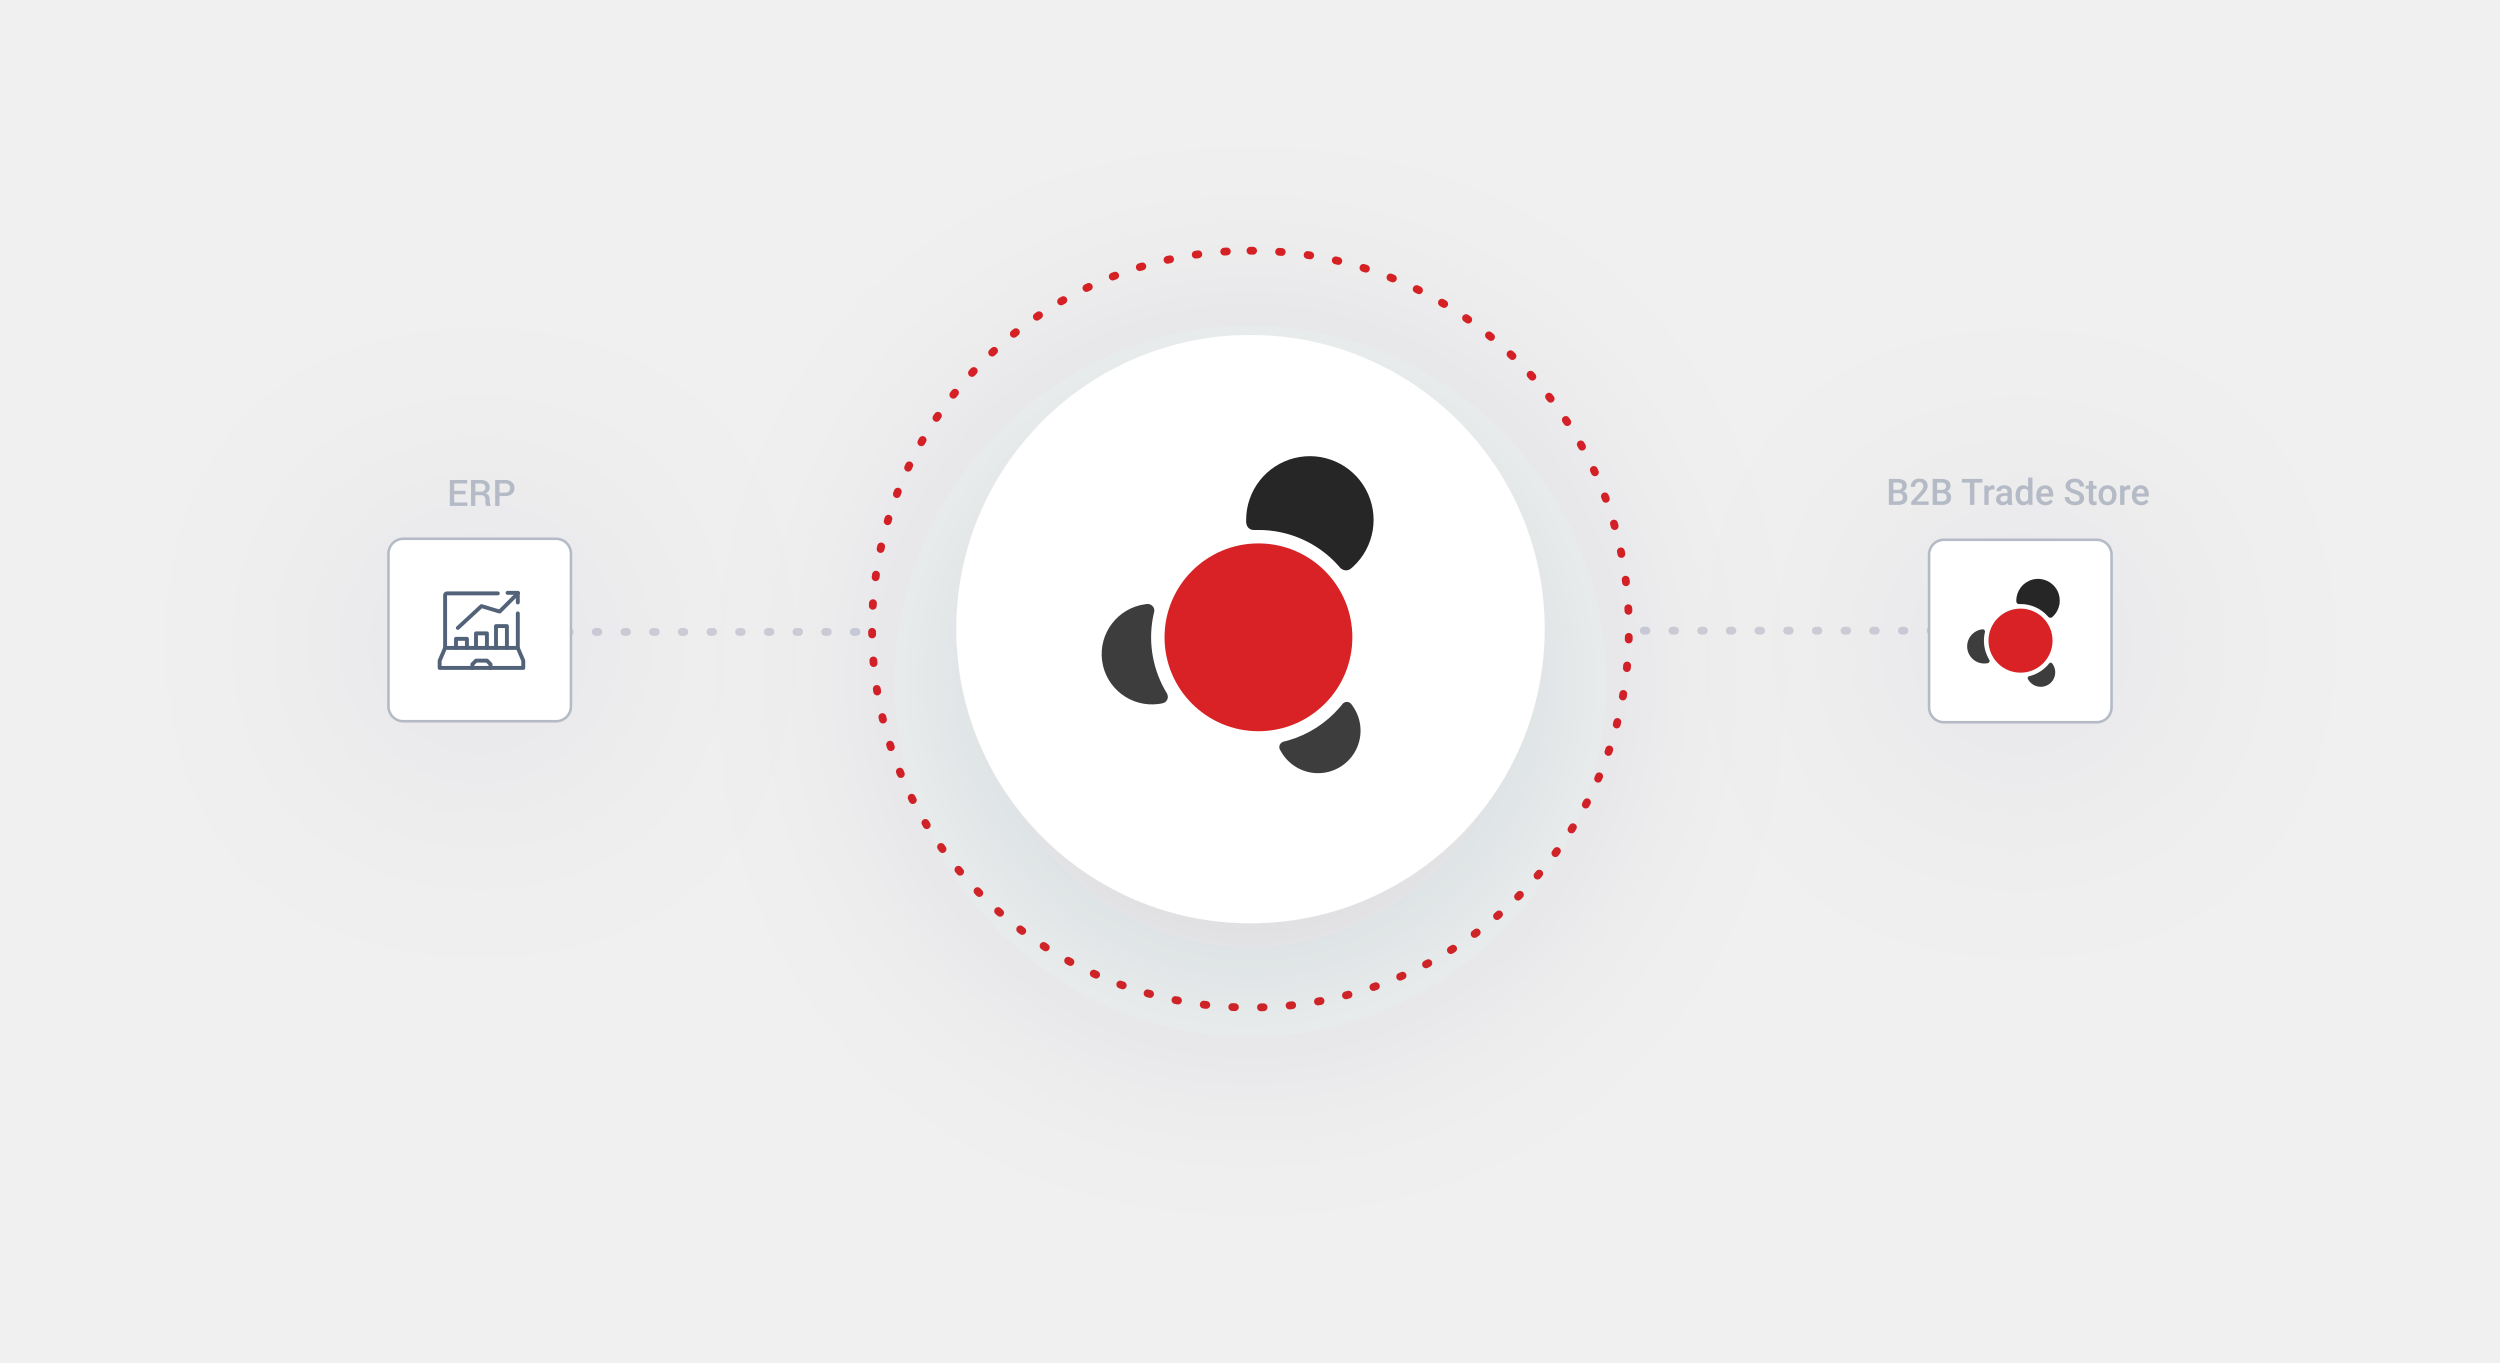
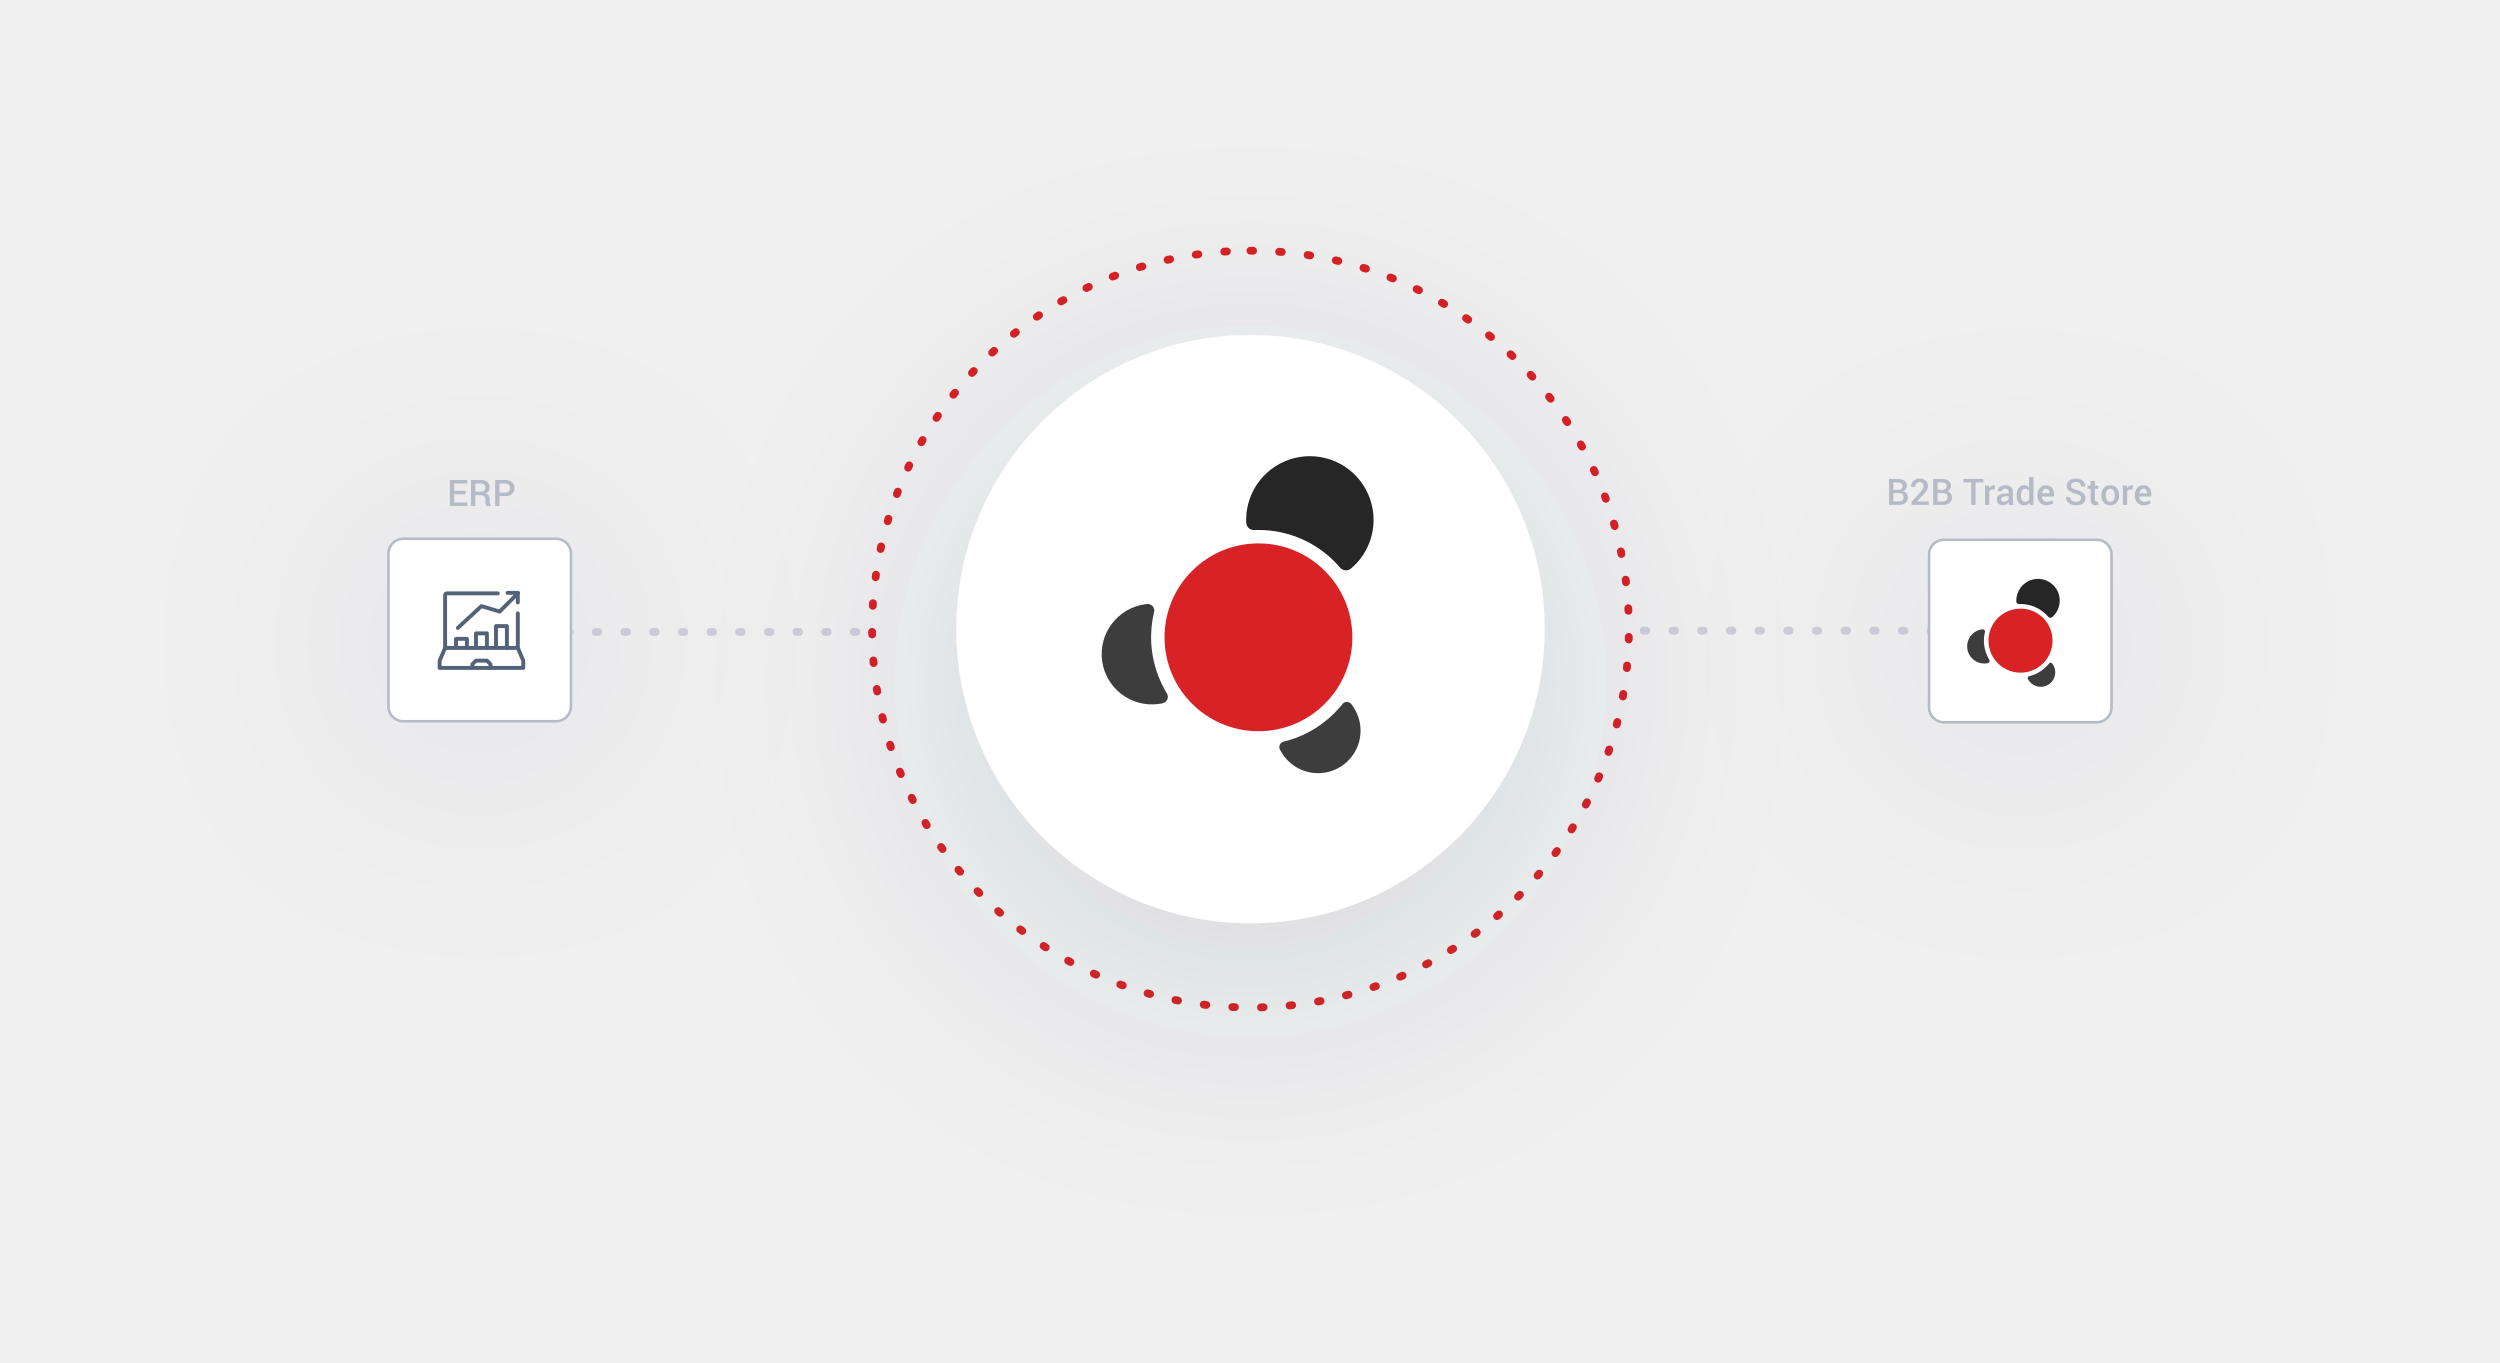
<svg xmlns="http://www.w3.org/2000/svg" width="958.928" height="522.615" viewBox="0 0 958.928 522.615">
  <defs>
    <filter id="Path_4453" x="218.336" y="0" width="522.615" height="522.615" filterUnits="userSpaceOnUse">
      <feOffset dy="20" input="SourceAlpha" />
      <feGaussianBlur stdDeviation="49.5" result="blur" />
      <feFlood flood-color="#3c485a" flood-opacity="0.149" />
      <feComposite operator="in" in2="blur" />
      <feComposite in="SourceGraphic" />
    </filter>
    <filter id="Path_4454" x="0" y="62.648" width="368" height="368" filterUnits="userSpaceOnUse">
      <feOffset dy="5" input="SourceAlpha" />
      <feGaussianBlur stdDeviation="49.5" result="blur-2" />
      <feFlood flood-color="#3c485a" flood-opacity="0.102" />
      <feComposite operator="in" in2="blur-2" />
      <feComposite in="SourceGraphic" />
    </filter>
    <filter id="Path_4455" x="590.928" y="63.029" width="368" height="368" filterUnits="userSpaceOnUse">
      <feOffset dy="5" input="SourceAlpha" />
      <feGaussianBlur stdDeviation="49.5" result="blur-3" />
      <feFlood flood-color="#3c485a" flood-opacity="0.102" />
      <feComposite operator="in" in2="blur-3" />
      <feComposite in="SourceGraphic" />
    </filter>
  </defs>
  <g id="Group_3738" data-name="Group 3738" transform="translate(-242.328 -1366.336)">
    <path id="Path_4456" data-name="Path 4456" d="M0,0H128" transform="translate(448.828 1608.725)" fill="none" stroke="#cccdd7" stroke-linecap="round" stroke-width="3" stroke-dasharray="1 10" />
    <path id="Path_4457" data-name="Path 4457" d="M0,0H128" transform="translate(994.823 1608.244) rotate(180)" fill="none" stroke="#cccdd7" stroke-linecap="round" stroke-width="3" stroke-dasharray="1 10" />
    <path id="Path_4452" data-name="Path 4452" d="M145.144,0A145.144,145.144,0,1,1,0,145.144,145.144,145.144,0,0,1,145.144,0Z" transform="translate(576.828 1462.5)" fill="none" stroke="#d82125" stroke-linecap="round" stroke-width="3" stroke-dasharray="1 10" />
    <g transform="matrix(1, 0, 0, 1, 242.33, 1366.34)" filter="url(#Path_4453)">
      <path id="Path_4453-2" data-name="Path 4453" d="M112.808,0A112.808,112.808,0,1,1,0,112.808,112.808,112.808,0,0,1,112.808,0Z" transform="translate(366.84 128.5)" fill="#fff" />
    </g>
    <g id="Group_3109" data-name="Group 3109" transform="translate(664.992 1541.316)">
      <path id="Path_1150" data-name="Path 1150" d="M580.378,215.772c-.02.078-.038.157-.055.236a41.281,41.281,0,0,0,4.109,29.056c.209.375.431.74.641,1.113a3.156,3.156,0,0,1,.635,2.166,2.678,2.678,0,0,1-1.189,1.8,5.537,5.537,0,0,1-1.038.368c-.406.073-.815.147-1.229.2a19.3,19.3,0,0,1-5.236-38.244c.052-.006.1-.01.154-.021a2.858,2.858,0,0,1,2.16.306,2.506,2.506,0,0,1,1.046,3.014" transform="translate(-560.432 -155.676)" fill="#3d3d3d" />
      <ellipse id="Ellipse_123" data-name="Ellipse 123" cx="36.023" cy="36.023" rx="36.023" ry="36.023" transform="translate(24.016 33.45)" fill="#d82225" />
      <path id="Path_1151" data-name="Path 1151" d="M606.015,197c.8-.045.965-.026,1.774-.026a41.072,41.072,0,0,1,30.821,13.875,3.538,3.538,0,0,0,2.415,1.605,2.969,2.969,0,0,0,2.439-.845l.587-.5a24.442,24.442,0,1,0-40.978-18,4.842,4.842,0,0,0,.245,2.05,2.84,2.84,0,0,0,2.7,1.835" transform="translate(-547.751 -168.675)" fill="#262626" />
      <path id="Path_1152" data-name="Path 1152" d="M640.66,242.385q.315.42.6.863A16.3,16.3,0,1,1,613.68,260.6c-.131-.214-.25-.436-.379-.653a2.176,2.176,0,0,1-.291-2.076,2.328,2.328,0,0,1,1.928-1.412,12.615,12.615,0,0,0,1.34-.362,41.185,41.185,0,0,0,19.807-12.728c.258-.3.5-.614.76-.911a2.69,2.69,0,0,1,1.212-1.026,2.115,2.115,0,0,1,1.863.206A2.526,2.526,0,0,1,640.66,242.385Z" transform="translate(-544.832 -147.062)" fill="#3d3d3d" />
    </g>
    <g transform="matrix(1, 0, 0, 1, 242.33, 1366.34)" filter="url(#Path_4454)">
      <path id="Path_4454-2" data-name="Path 4454" d="M5.669,0H64.331A5.669,5.669,0,0,1,70,5.669V64.331A5.669,5.669,0,0,1,64.331,70H5.669A5.669,5.669,0,0,1,0,64.331V5.669A5.669,5.669,0,0,1,5.669,0Z" transform="translate(149 206.65)" fill="#fff" stroke="#b4bbc6" stroke-width="1" />
    </g>
    <g transform="matrix(1, 0, 0, 1, 242.33, 1366.34)" filter="url(#Path_4455)">
      <path id="Path_4455-2" data-name="Path 4455" d="M5.669,0H64.331A5.669,5.669,0,0,1,70,5.669V64.331A5.669,5.669,0,0,1,64.331,70H5.669A5.669,5.669,0,0,1,0,64.331V5.669A5.669,5.669,0,0,1,5.669,0Z" transform="translate(739.93 207.03)" fill="#fff" stroke="#b4bbc6" stroke-width="1" />
    </g>
-     <text id="B2B_Trade_Store" data-name="B2B Trade Store" transform="translate(1016.904 1560)" fill="#b4bbc6" font-size="14" font-family="Roboto-Medium, Roboto" font-weight="500">
-       <tspan x="-51.075" y="0">B2B Trade Store</tspan>
-     </text>
+     <path id="Path_4792" data-name="Path 4792" d="M-49.988,0V-9.953h3.309a4.3,4.3,0,0,1,2.584.68,2.357,2.357,0,0,1,.93,2.034,2,2,0,0,1-.39,1.21,2.3,2.3,0,0,1-1.08.793,2.219,2.219,0,0,1,1.367.854,2.519,2.519,0,0,1,.479,1.524,2.558,2.558,0,0,1-.916,2.129A3.963,3.963,0,0,1-46.235,0Zm1.661-4.525v3.2h2.092a2,2,0,0,0,1.326-.393,1.407,1.407,0,0,0,.465-1.138,1.788,1.788,0,0,0-.39-1.23,1.549,1.549,0,0,0-1.217-.437Zm0-1.237h1.832a1.873,1.873,0,0,0,1.22-.366,1.261,1.261,0,0,0,.448-1.036,1.291,1.291,0,0,0-.472-1.1,2.254,2.254,0,0,0-1.381-.359h-1.647ZM-34.75,0h-6.61V-1.142l3.24-3.534A7.866,7.866,0,0,0-37.027-6.1a2.286,2.286,0,0,0,.3-1.09,1.655,1.655,0,0,0-.39-1.121,1.32,1.32,0,0,0-1.053-.451,1.622,1.622,0,0,0-1.3.492,2.007,2.007,0,0,0-.424,1.354H-41.5l-.014-.041a2.925,2.925,0,0,1,.868-2.232,3.337,3.337,0,0,1,2.475-.906A3.158,3.158,0,0,1-35.9-9.3a2.728,2.728,0,0,1,.834,2.071A3.06,3.06,0,0,1-35.547-5.6a13.766,13.766,0,0,1-1.494,1.894l-2.215,2.338.021.041h4.484Zm1.688,0V-9.953h3.309a4.3,4.3,0,0,1,2.584.68,2.357,2.357,0,0,1,.93,2.034,2,2,0,0,1-.39,1.21,2.3,2.3,0,0,1-1.08.793,2.219,2.219,0,0,1,1.367.854,2.519,2.519,0,0,1,.479,1.524A2.558,2.558,0,0,1-26.78-.728,3.963,3.963,0,0,1-29.309,0ZM-31.4-4.525v3.2h2.092a2,2,0,0,0,1.326-.393,1.407,1.407,0,0,0,.465-1.138,1.788,1.788,0,0,0-.39-1.23,1.549,1.549,0,0,0-1.217-.437Zm0-1.237h1.832a1.873,1.873,0,0,0,1.22-.366A1.261,1.261,0,0,0-27.9-7.164a1.291,1.291,0,0,0-.472-1.1,2.254,2.254,0,0,0-1.381-.359H-31.4Zm17.6-2.857h-3.008V0h-1.661V-8.62h-3.008V-9.953h7.677ZM-9.512-5.9l-.711-.027a1.49,1.49,0,0,0-.81.205,1.351,1.351,0,0,0-.5.581V0H-13.2V-7.4h1.518l.109,1.073a2.372,2.372,0,0,1,.721-.889,1.679,1.679,0,0,1,1.015-.321,1.548,1.548,0,0,1,.28.024,2.047,2.047,0,0,1,.239.058ZM-3.9,0q-.089-.28-.147-.547a3.909,3.909,0,0,1-.079-.533,2.935,2.935,0,0,1-.9.872A2.287,2.287,0,0,1-6.272.144,2.459,2.459,0,0,1-8.046-.451a2.16,2.16,0,0,1-.619-1.634,1.93,1.93,0,0,1,.848-1.671,4.093,4.093,0,0,1,2.386-.6h1.292V-5a1.2,1.2,0,0,0-.342-.909,1.356,1.356,0,0,0-.978-.328,1.384,1.384,0,0,0-.9.273.868.868,0,0,0-.335.7H-8.3L-8.3-5.3A1.832,1.832,0,0,1-7.52-6.856a3.317,3.317,0,0,1,2.164-.677,3.164,3.164,0,0,1,2.085.656A2.31,2.31,0,0,1-2.478-4.99V-1.7a6.064,6.064,0,0,0,.062.878,4.664,4.664,0,0,0,.2.824ZM-5.937-1.189A2.088,2.088,0,0,0-4.806-1.5a1.583,1.583,0,0,0,.667-.718V-3.315H-5.458a1.666,1.666,0,0,0-1.135.359A1.09,1.09,0,0,0-7-2.112a.861.861,0,0,0,.277.673A1.14,1.14,0,0,0-5.937-1.189ZM-1.042-3.6A4.878,4.878,0,0,1-.284-6.45,2.454,2.454,0,0,1,1.849-7.533a2.333,2.333,0,0,1,1.077.243A2.437,2.437,0,0,1,3.75-6.6v-4.067H5.411V0H4.016L3.852-.916A2.445,2.445,0,0,1,3-.126a2.4,2.4,0,0,1-1.162.27A2.517,2.517,0,0,1-.284-.848a4.17,4.17,0,0,1-.759-2.6Zm1.661.144a2.979,2.979,0,0,0,.393,1.634,1.376,1.376,0,0,0,1.248.608,1.668,1.668,0,0,0,.892-.226,1.717,1.717,0,0,0,.6-.643V-5.3a1.749,1.749,0,0,0-.6-.639,1.626,1.626,0,0,0-.875-.229,1.339,1.339,0,0,0-1.251.714A3.769,3.769,0,0,0,.619-3.6Zm9.748,3.6A3.216,3.216,0,0,1,7.861-.885a3.782,3.782,0,0,1-.933-2.642V-3.8a3.927,3.927,0,0,1,.926-2.676,2.93,2.93,0,0,1,2.321-1.056,2.891,2.891,0,0,1,2.293.906,3.549,3.549,0,0,1,.8,2.43v.978H8.651l-.014.034a2.329,2.329,0,0,0,.516,1.442,1.632,1.632,0,0,0,1.316.561,3.557,3.557,0,0,0,1.148-.164,3.763,3.763,0,0,0,.923-.472l.533,1.087a3.441,3.441,0,0,1-1.107.622A4.64,4.64,0,0,1,10.367.144ZM10.175-6.2a1.246,1.246,0,0,0-1.012.489,2.407,2.407,0,0,0-.492,1.241l.014.034h2.933v-.171a1.77,1.77,0,0,0-.359-1.148A1.31,1.31,0,0,0,10.175-6.2ZM23.7-2.557a1.282,1.282,0,0,0-.461-1.019,4.334,4.334,0,0,0-1.63-.711,6.9,6.9,0,0,1-2.567-1.159,2.307,2.307,0,0,1-.9-1.89,2.414,2.414,0,0,1,.995-1.982A4.039,4.039,0,0,1,21.7-10.1a3.826,3.826,0,0,1,2.635.882A2.632,2.632,0,0,1,25.3-7.1l-.014.041H23.69A1.6,1.6,0,0,0,23.17-8.3a2.121,2.121,0,0,0-1.483-.475,2.169,2.169,0,0,0-1.4.4A1.26,1.26,0,0,0,19.8-7.349a1.121,1.121,0,0,0,.53.943,5.867,5.867,0,0,0,1.753.711A5.839,5.839,0,0,1,24.524-4.5a2.5,2.5,0,0,1,.834,1.935,2.335,2.335,0,0,1-.995,1.979,4.3,4.3,0,0,1-2.615.735A4.645,4.645,0,0,1,19.014-.68a2.532,2.532,0,0,1-1.142-2.259l.014-.041h1.6a1.555,1.555,0,0,0,.629,1.357,2.754,2.754,0,0,0,1.634.448,2.406,2.406,0,0,0,1.436-.373A1.182,1.182,0,0,0,23.7-2.557ZM28.96-9.194v1.8h1.326v1.23H28.96v4.088a.891.891,0,0,0,.2.653.718.718,0,0,0,.526.195,1.469,1.469,0,0,0,.267-.024,1.621,1.621,0,0,0,.246-.065L30.375-.1a1.9,1.9,0,0,1-.506.181,2.812,2.812,0,0,1-.608.065,1.9,1.9,0,0,1-1.436-.537,2.35,2.35,0,0,1-.52-1.685V-6.166H26.178V-7.4h1.128v-1.8Zm2.5,5.428a4.029,4.029,0,0,1,.9-2.707,3.111,3.111,0,0,1,2.481-1.06,3.1,3.1,0,0,1,2.5,1.06,3.994,3.994,0,0,1,.909,2.707v.144A4.014,4.014,0,0,1,37.334-.9,3.1,3.1,0,0,1,34.853.144a3.124,3.124,0,0,1-2.5-1.053,4.023,4.023,0,0,1-.9-2.714Zm1.661.144a3.3,3.3,0,0,0,.424,1.764,1.429,1.429,0,0,0,1.313.677,1.436,1.436,0,0,0,1.3-.677,3.221,3.221,0,0,0,.438-1.764v-.144a3.18,3.18,0,0,0-.437-1.743,1.441,1.441,0,0,0-1.312-.69,1.429,1.429,0,0,0-1.3.69,3.282,3.282,0,0,0-.424,1.743ZM43.377-5.9l-.711-.027a1.49,1.49,0,0,0-.81.205,1.351,1.351,0,0,0-.5.581V0H39.693V-7.4H41.21l.109,1.073a2.372,2.372,0,0,1,.721-.889,1.679,1.679,0,0,1,1.015-.321,1.548,1.548,0,0,1,.28.024,2.047,2.047,0,0,1,.239.058ZM47.711.144A3.216,3.216,0,0,1,45.206-.885a3.782,3.782,0,0,1-.933-2.642V-3.8A3.927,3.927,0,0,1,45.2-6.477,2.93,2.93,0,0,1,47.52-7.533a2.891,2.891,0,0,1,2.293.906,3.549,3.549,0,0,1,.8,2.43v.978H46l-.014.034A2.329,2.329,0,0,0,46.5-1.743a1.632,1.632,0,0,0,1.316.561,3.557,3.557,0,0,0,1.148-.164,3.763,3.763,0,0,0,.923-.472l.533,1.087a3.441,3.441,0,0,1-1.107.622A4.64,4.64,0,0,1,47.711.144ZM47.52-6.2a1.246,1.246,0,0,0-1.012.489,2.407,2.407,0,0,0-.492,1.241l.014.034h2.933v-.171A1.77,1.77,0,0,0,48.6-5.756,1.31,1.31,0,0,0,47.52-6.2Z" transform="translate(1016.904 1560)" fill="#b4bbc6" />
    <g id="Group_3739" data-name="Group 3739" transform="translate(996.866 1588.376)">
      <path id="Path_1150-2" data-name="Path 1150" d="M567.235,213.525c-.007.027-.013.054-.019.081a14.078,14.078,0,0,0,1.4,9.909c.071.128.147.252.219.38a1.076,1.076,0,0,1,.216.739.913.913,0,0,1-.405.615,1.887,1.887,0,0,1-.354.126c-.138.025-.278.05-.419.069a6.582,6.582,0,0,1-1.786-13.042c.018,0,.035,0,.053-.007a.975.975,0,0,1,.737.1.855.855,0,0,1,.357,1.028" transform="translate(-560.433 -193.031)" fill="#3d3d3d" />
      <ellipse id="Ellipse_123-2" data-name="Ellipse 123" cx="12.285" cy="12.285" rx="12.285" ry="12.285" transform="translate(8.189 11.407)" fill="#d82225" />
      <path id="Path_1151-2" data-name="Path 1151" d="M604.064,178.336c.271-.015.329-.009.6-.009a14.007,14.007,0,0,1,10.511,4.732,1.207,1.207,0,0,0,.824.547,1.013,1.013,0,0,0,.832-.288l.2-.17a8.335,8.335,0,1,0-13.975-6.137,1.651,1.651,0,0,0,.084.7.969.969,0,0,0,.92.626" transform="translate(-584.194 -168.675)" fill="#262626" />
      <path id="Path_1152-2" data-name="Path 1152" d="M622.343,241.678q.107.143.206.294a5.558,5.558,0,1,1-9.407,5.919c-.045-.073-.085-.149-.129-.223a.742.742,0,0,1-.1-.708.794.794,0,0,1,.658-.481,4.31,4.31,0,0,0,.457-.123,14.046,14.046,0,0,0,6.755-4.341c.088-.1.17-.209.259-.311a.918.918,0,0,1,.413-.35.721.721,0,0,1,.635.07A.861.861,0,0,1,622.343,241.678Z" transform="translate(-589.663 -209.17)" fill="#3d3d3d" />
    </g>
    <path id="Path_4788" data-name="Path 4788" d="M-6.111-4.478h-4.354v3.151h5.052V0h-6.713V-9.953h6.665V-8.62h-5v2.81h4.354Zm3.76.349V0H-4.013V-9.953H-.335A3.94,3.94,0,0,1,2.242-9.2a2.628,2.628,0,0,1,.909,2.146,2.22,2.22,0,0,1-.4,1.33,2.744,2.744,0,0,1-1.166.892,2.082,2.082,0,0,1,1.21.872,2.805,2.805,0,0,1,.369,1.487v.827a3.354,3.354,0,0,0,.109.854,1.2,1.2,0,0,0,.369.636V0H1.935a1.113,1.113,0,0,1-.352-.711,5.938,5.938,0,0,1-.079-.95v-.8a1.674,1.674,0,0,0-.437-1.217,1.6,1.6,0,0,0-1.2-.451Zm0-1.333H-.424a2.254,2.254,0,0,0,1.456-.383A1.437,1.437,0,0,0,1.49-7.014a1.546,1.546,0,0,0-.451-1.179A1.935,1.935,0,0,0-.335-8.62H-2.352Zm9.27,1.688V0H5.257V-9.953h3.89a3.687,3.687,0,0,1,2.581.851,2.886,2.886,0,0,1,.933,2.239,2.881,2.881,0,0,1-.933,2.246,3.706,3.706,0,0,1-2.581.844Zm0-1.333H9.146A1.821,1.821,0,0,0,10.534-5.6,1.749,1.749,0,0,0,11-6.85a1.8,1.8,0,0,0-.465-1.265A1.793,1.793,0,0,0,9.146-8.62H6.918Z" transform="translate(427.001 1560.398)" fill="#b4bbc6" />
    <g id="Group_3740" data-name="Group 3740" transform="translate(7.964 1274.941)">
      <path id="Path_3617" data-name="Path 3617" d="M432.982,349l2.092,4.881v2.789H403v-2.789L405.092,349" transform="translate(0 -9.082)" fill="none" stroke="#526279" stroke-linecap="round" stroke-linejoin="round" stroke-width="1.5" />
      <path id="Path_3618" data-name="Path 3618" d="M421,358.789v-1.395L422.395,356h4.213l1.365,1.395v1.395" transform="translate(-5.449 -11.201)" fill="none" stroke="#526279" stroke-linecap="round" stroke-linejoin="round" stroke-width="1.5" />
      <path id="Path_3619" data-name="Path 3619" d="M433.891,326.67v13.248H406V319.693a.693.693,0,0,1,.693-.693h19.528" transform="translate(-0.908)" fill="none" stroke="#526279" stroke-linecap="round" stroke-linejoin="round" stroke-width="1.5" />
      <path id="Path_3620" data-name="Path 3620" d="M413,332.248l9.064-8.367,6.973,2.092L436.01,319" transform="translate(-3.027)" fill="none" stroke="#526279" stroke-linecap="round" stroke-linejoin="round" stroke-width="1.5" />
      <line id="Line_64" data-name="Line 64" x1="4" transform="translate(429.037 318.794)" fill="none" stroke="#526279" stroke-linecap="round" stroke-linejoin="round" stroke-width="1.5" />
      <line id="Line_65" data-name="Line 65" x2="0.005" y2="3.474" transform="translate(432.977 319.012)" fill="none" stroke="#526279" stroke-linecap="round" stroke-linejoin="round" stroke-width="1.5" />
      <path id="Path_3621" data-name="Path 3621" d="M416.184,347.486V344H412v3.486" transform="translate(-2.725 -7.568)" fill="none" stroke="#526279" stroke-linecap="round" stroke-linejoin="round" stroke-width="1.5" />
      <path id="Path_3622" data-name="Path 3622" d="M427.184,346.578V341H423v5.578" transform="translate(-6.055 -6.66)" fill="none" stroke="#526279" stroke-linecap="round" stroke-linejoin="round" stroke-width="1.5" />
      <path id="Path_3623" data-name="Path 3623" d="M438.184,345.367V337H434v8.367" transform="translate(-9.385 -5.449)" fill="none" stroke="#526279" stroke-linecap="round" stroke-linejoin="round" stroke-width="1.5" />
    </g>
  </g>
</svg>
